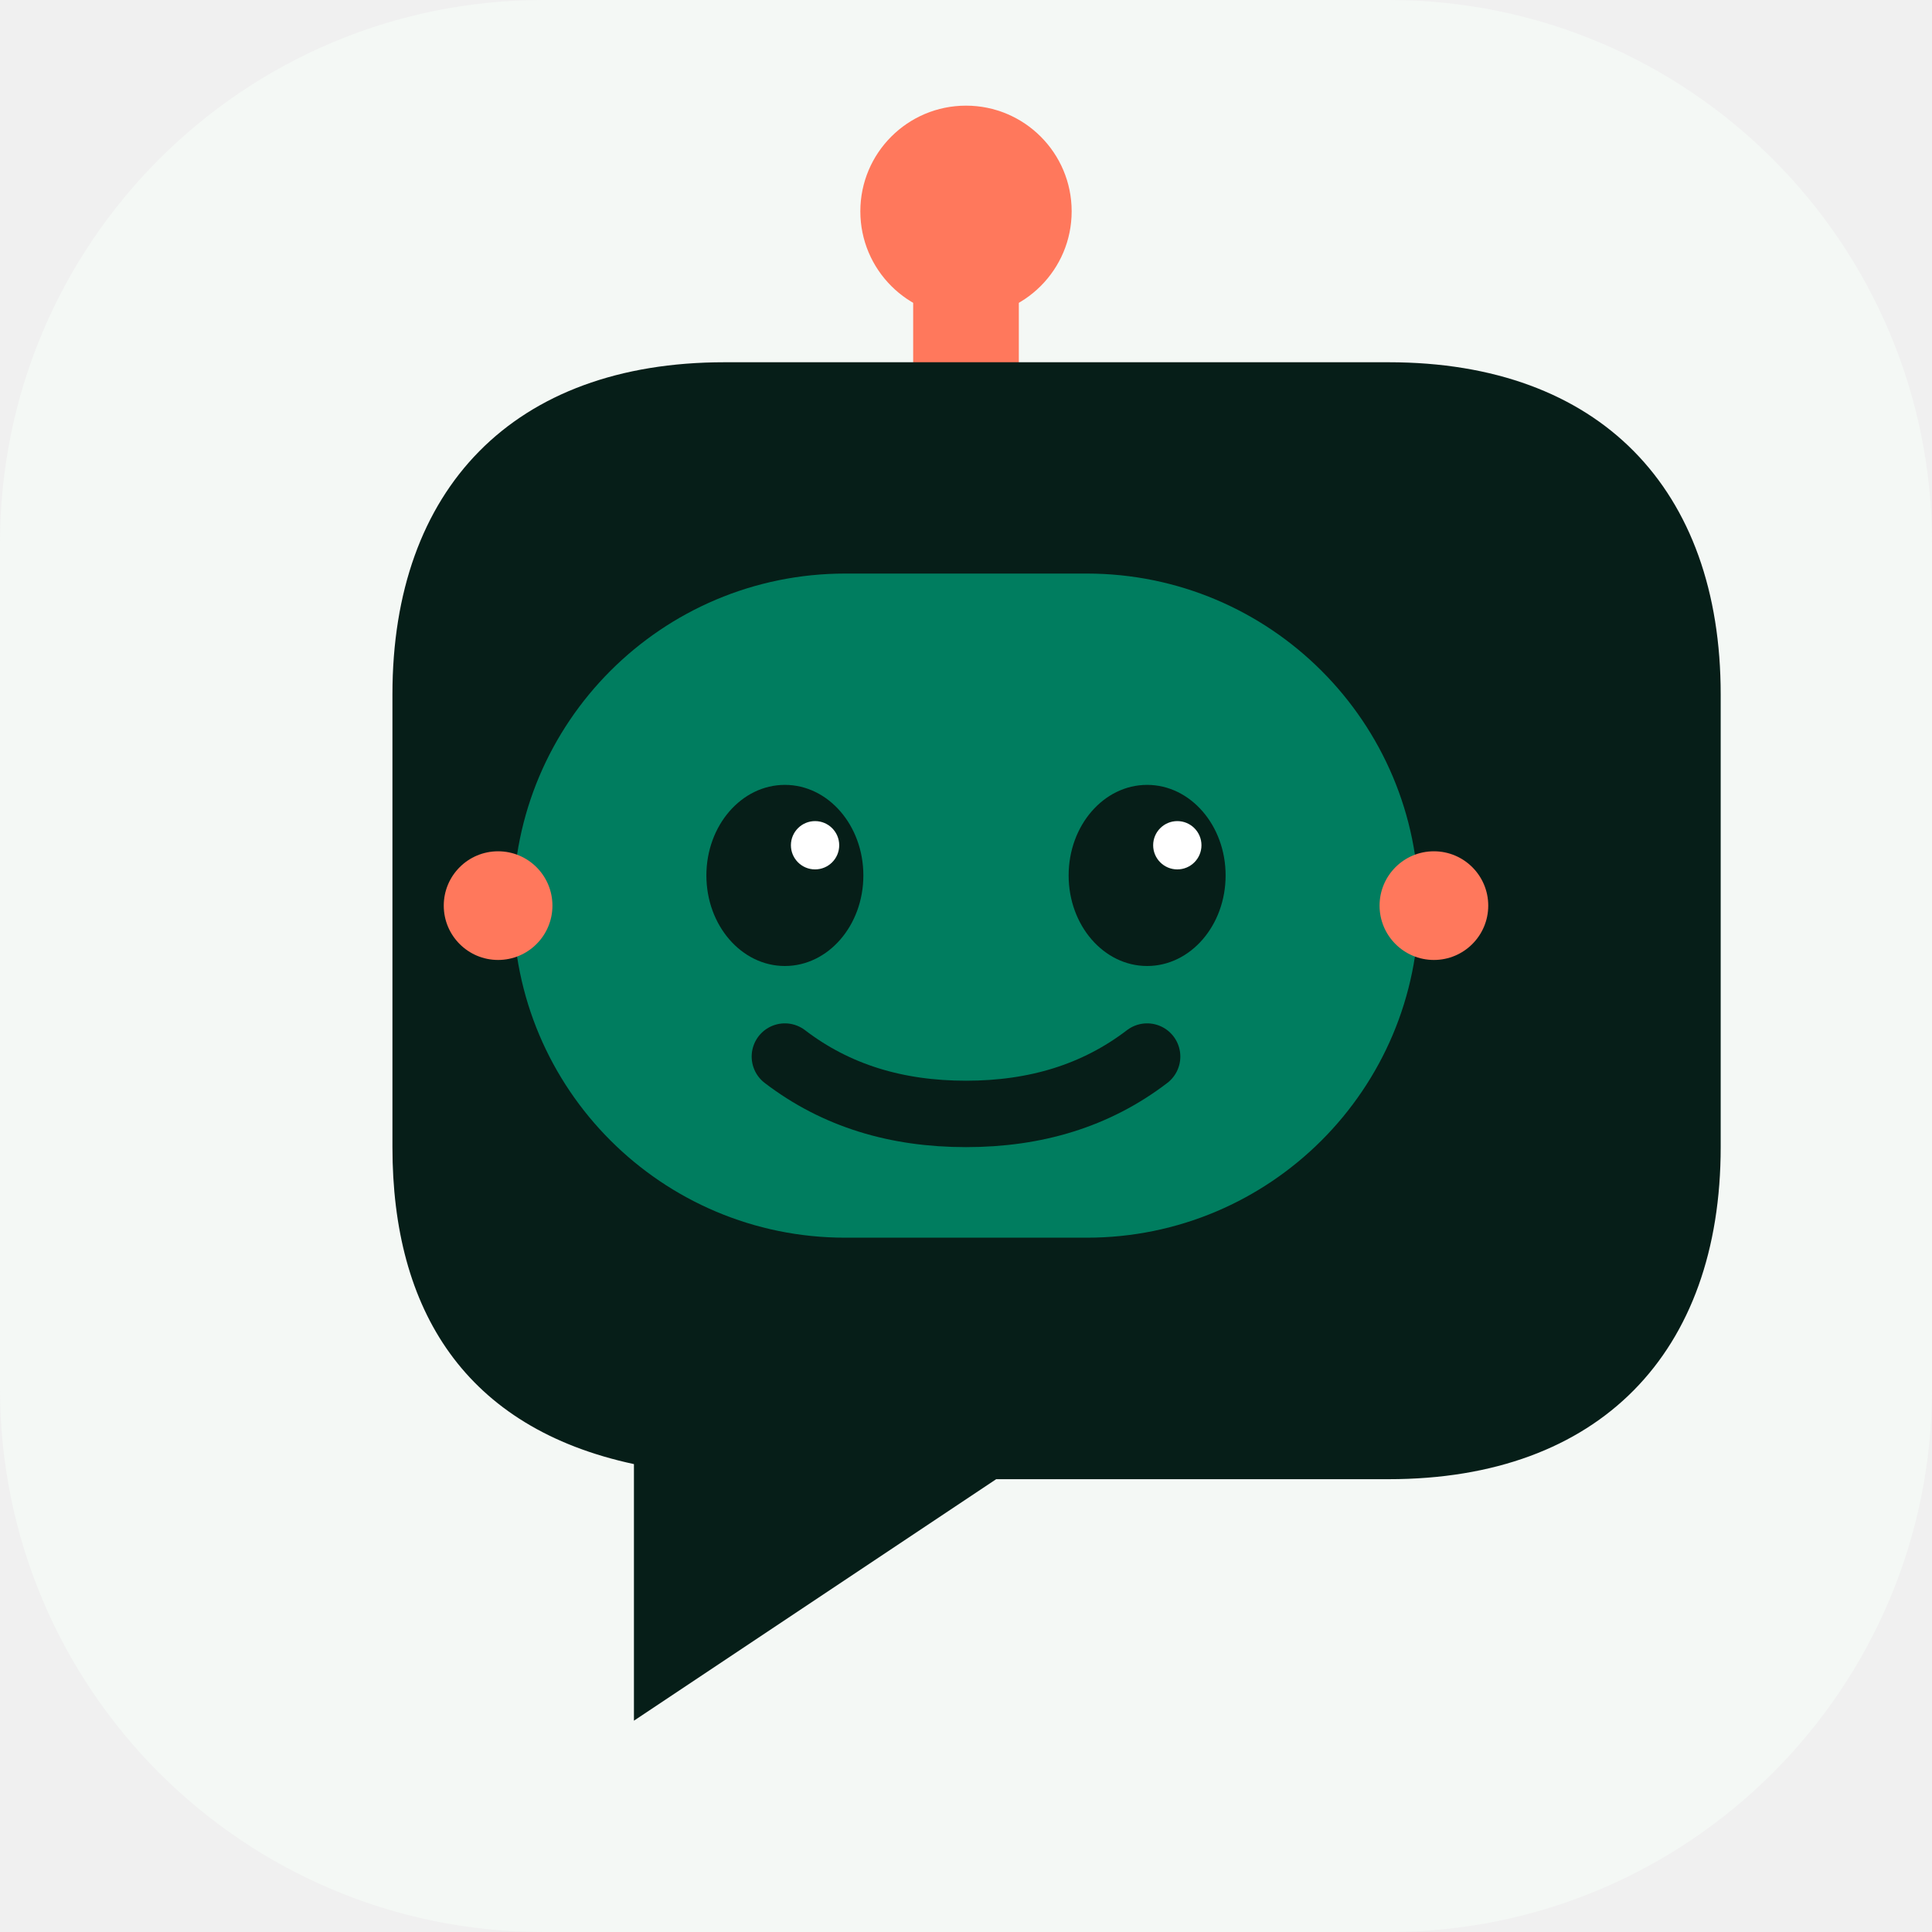
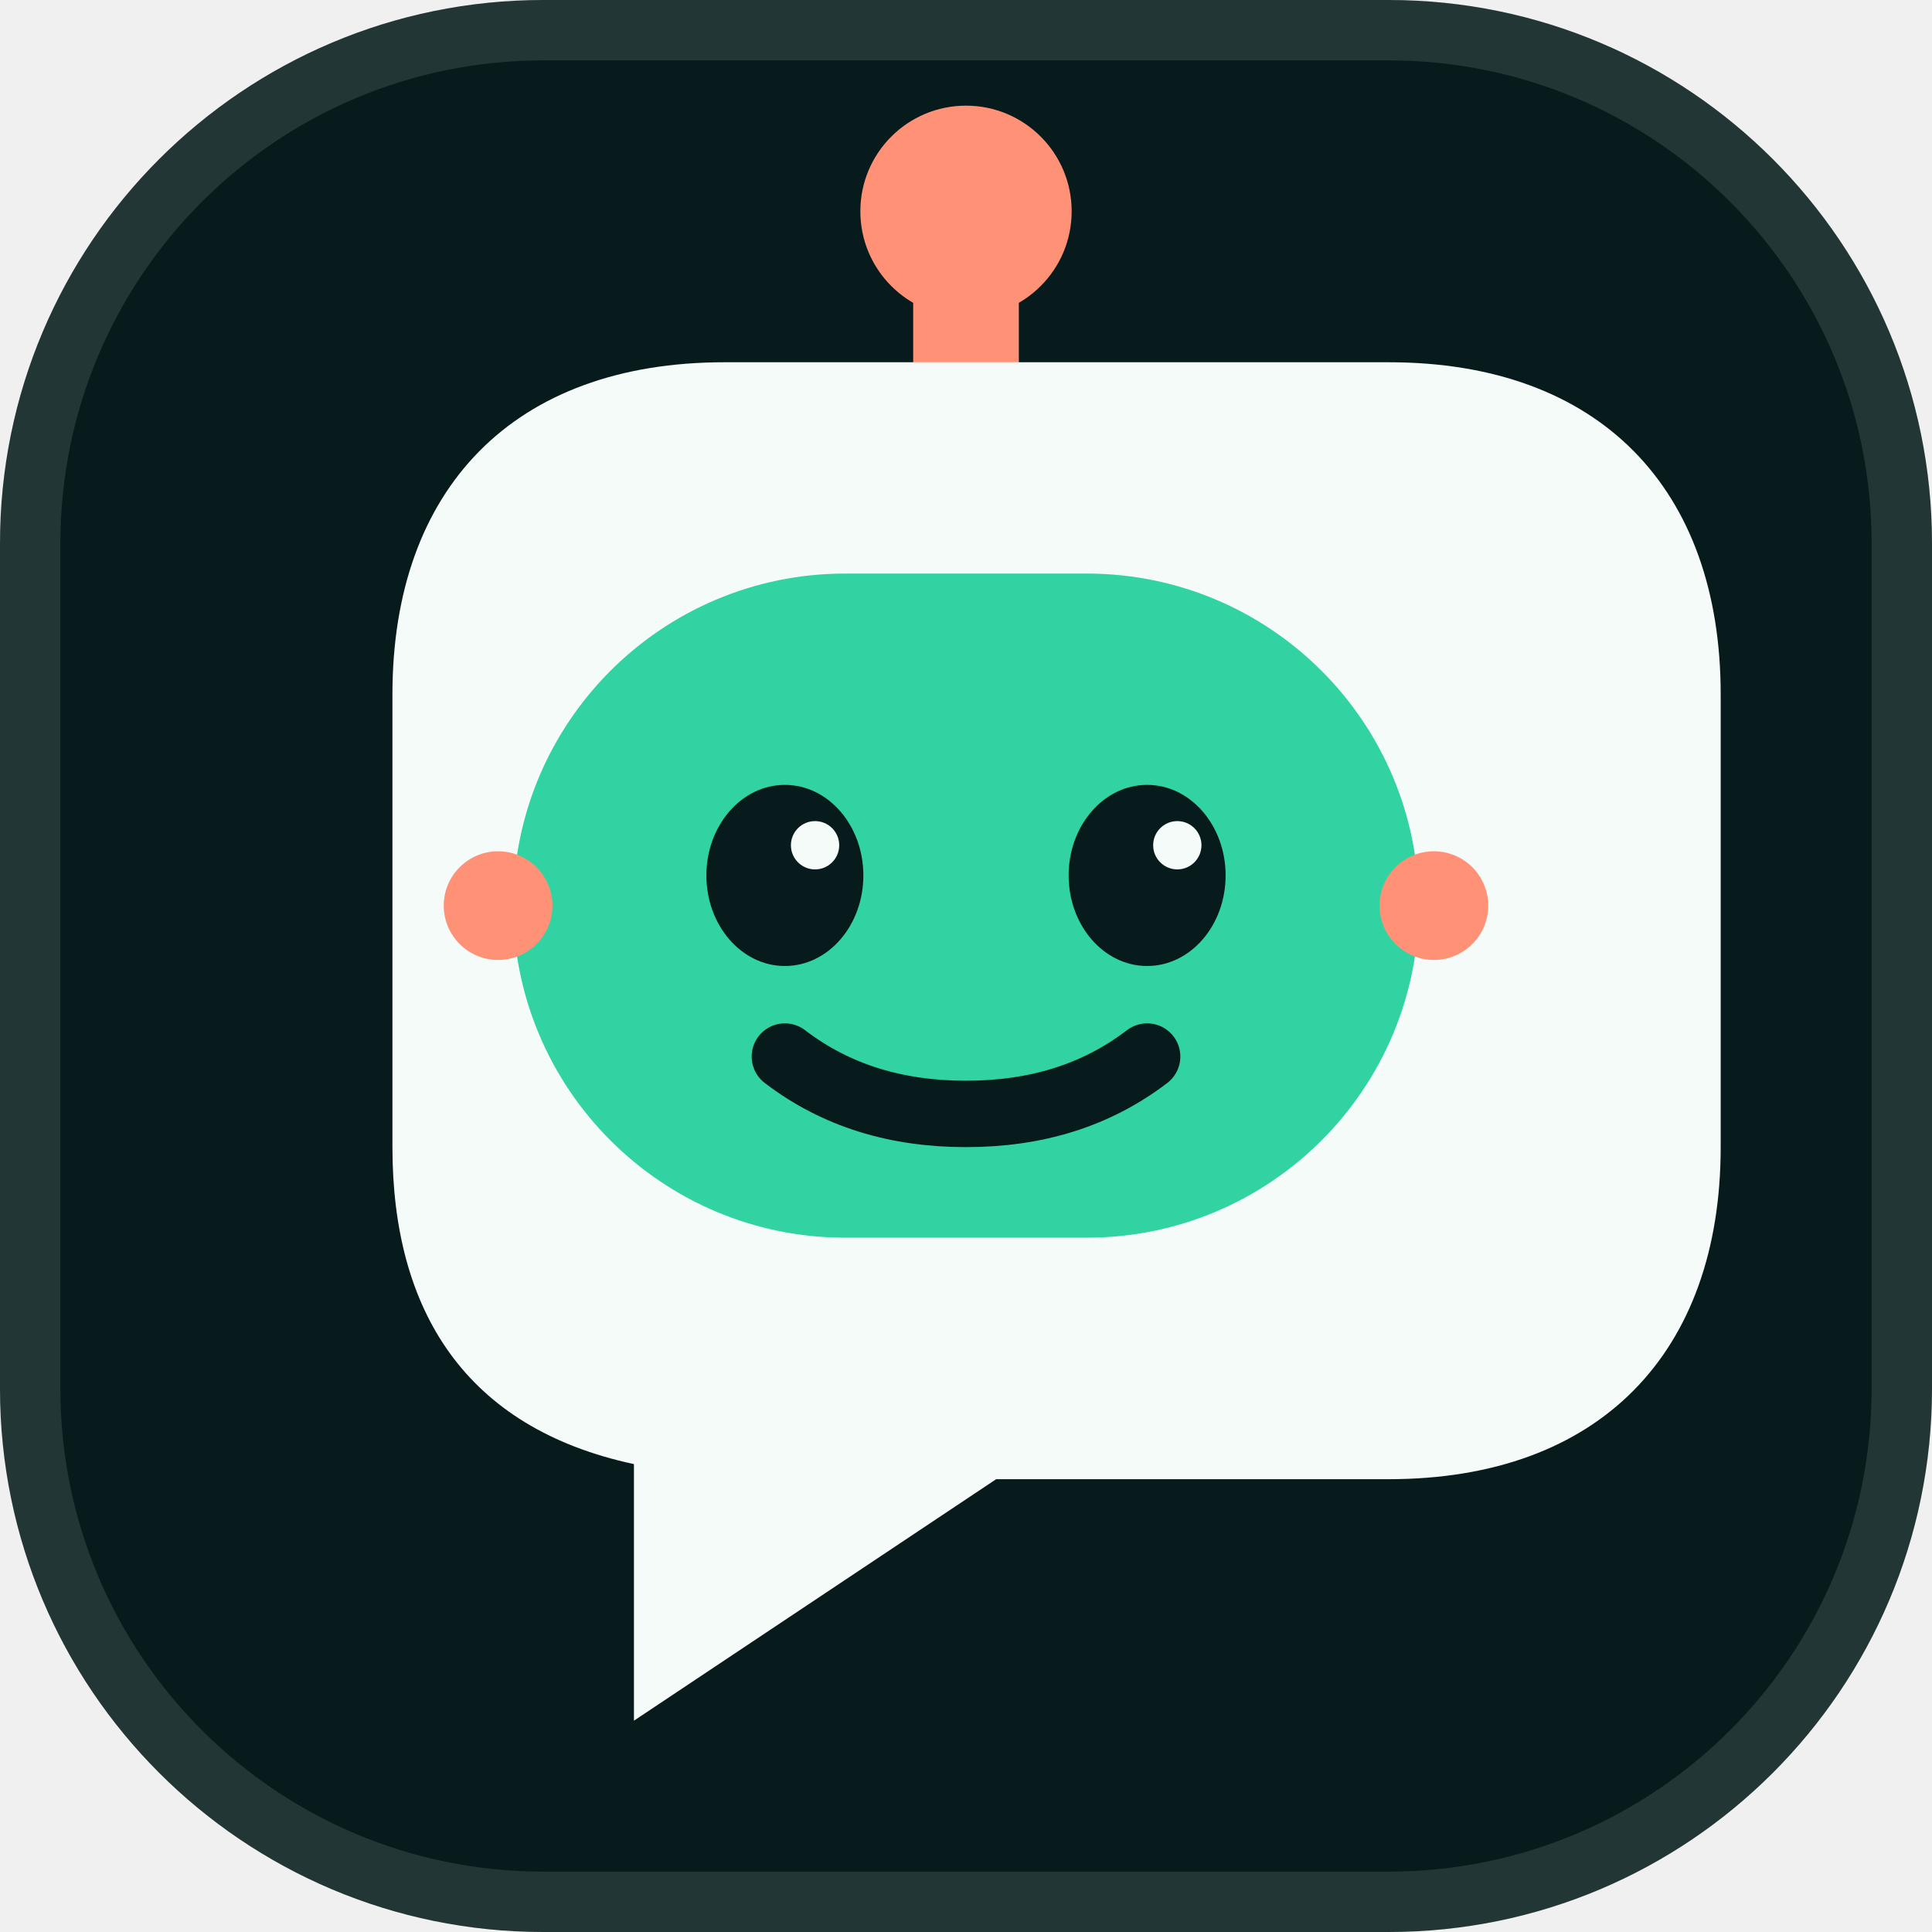
<svg xmlns="http://www.w3.org/2000/svg" viewBox="0 0 64 64" fill="none">
-   <rect width="64" height="64" rx="18" fill="#F4F8F5" />
-   <path d="M32 13v-4" stroke="#FF785C" stroke-width="3.5" stroke-linecap="round" />
-   <circle cx="32" cy="7" r="3.5" fill="#FF785C" />
-   <path d="M18 12h28c7 0 11 4.2 11 11v15c0 6.8-4 11-11 11H33L21 57v-8.5c-5.6-1.2-8-5.1-8-10.5V23c0-6.8 4-11 11-11Z" fill="#061E18" />
-   <rect x="17" y="19" width="30" height="22" rx="11" fill="#007D5F" />
-   <ellipse cx="26" cy="29" rx="2.6" ry="3" fill="#061E18" />
-   <ellipse cx="38" cy="29" rx="2.6" ry="3" fill="#061E18" />
-   <circle cx="27" cy="28" r=".8" fill="white" />
-   <circle cx="39" cy="28" r=".8" fill="white" />
-   <path d="M26 35c1.7 1.3 3.7 1.9 6 1.9s4.3-.6 6-1.9" stroke="#061E18" stroke-width="2.2" stroke-linecap="round" />
-   <circle cx="16.5" cy="30" r="1.8" fill="#FF785C" />
-   <circle cx="47.5" cy="30" r="1.8" fill="#FF785C" />
+   <rect width="64" height="64" rx="18" fill="#071B1C" />
+   <rect x="1" y="1" width="62" height="62" rx="17" stroke="#F4FBF8" stroke-opacity=".12" stroke-width="2" />
+   <path d="M32 13v-4" stroke="#FF9276" stroke-width="3.5" stroke-linecap="round" />
+   <circle cx="32" cy="7" r="3.5" fill="#FF9276" />
+   <path d="M18 12h28c7 0 11 4.2 11 11v15c0 6.8-4 11-11 11H33L21 57v-8.5c-5.6-1.2-8-5.1-8-10.5V23c0-6.8 4-11 11-11Z" fill="#F4FBF8" />
+   <rect x="17" y="19" width="30" height="22" rx="11" fill="#32D3A2" />
+   <ellipse cx="26" cy="29" rx="2.6" ry="3" fill="#071B1C" />
+   <ellipse cx="38" cy="29" rx="2.6" ry="3" fill="#071B1C" />
+   <circle cx="27" cy="28" r=".8" fill="#F4FBF8" />
+   <circle cx="39" cy="28" r=".8" fill="#F4FBF8" />
+   <path d="M26 35c1.7 1.3 3.7 1.9 6 1.9s4.3-.6 6-1.9" stroke="#071B1C" stroke-width="2.2" stroke-linecap="round" />
+   <circle cx="16.5" cy="30" r="1.8" fill="#FF9276" />
+   <circle cx="47.5" cy="30" r="1.8" fill="#FF9276" />
</svg>
